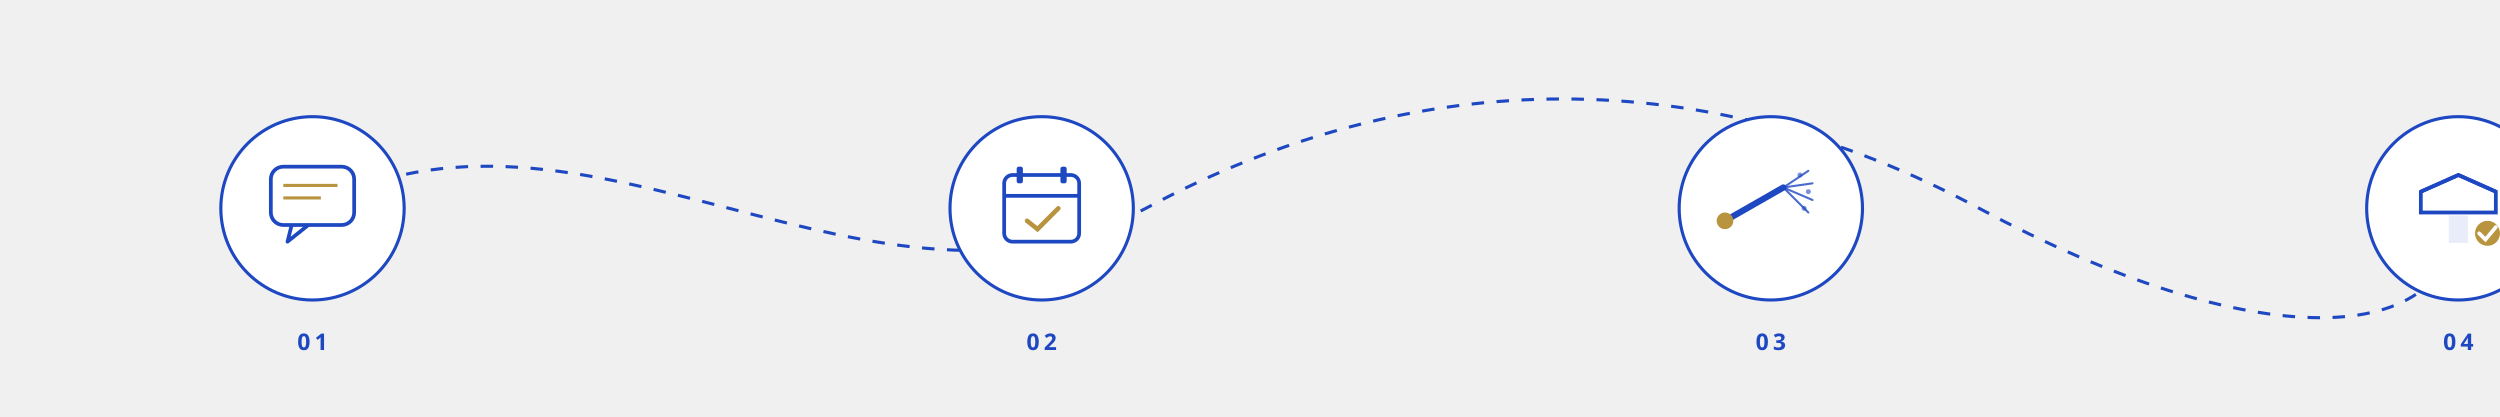
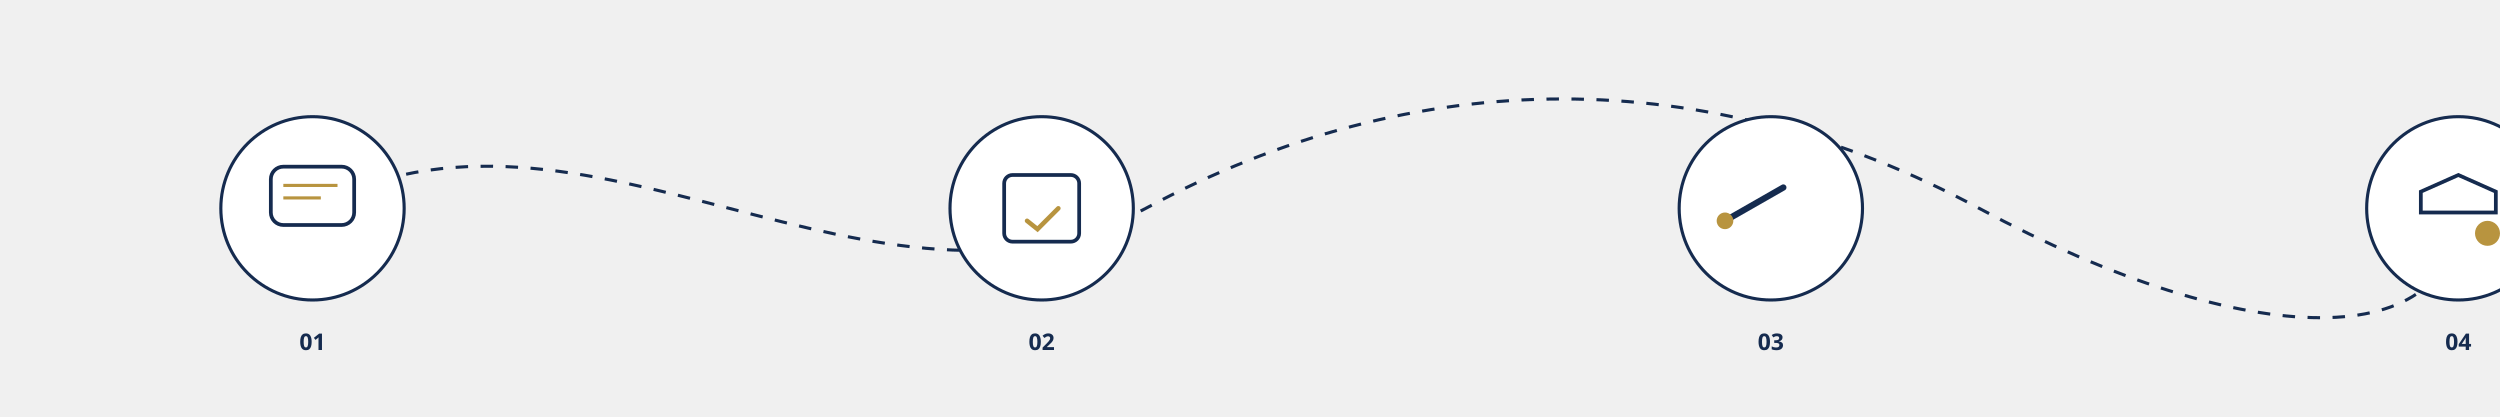
- <svg xmlns="http://www.w3.org/2000/svg" class="timeline-svg" viewBox="0 0 1200 200" fill="none" preserveAspectRatio="xMidYMid meet">
-   <path class="path-draw" d="M150 100 C 280 30, 420 170, 550 100 S 820 30, 950 100 S 1180 170, 1180 100" stroke="#1E47C2" stroke-width="1.5" stroke-dasharray="6 6" pathLength="1" />
+ <svg xmlns="http://www.w3.org/2000/svg" viewBox="0 0 1200 200" fill="none" preserveAspectRatio="xMidYMid meet">
+   <path d="M150 100 C 280 30, 420 170, 550 100 S 820 30, 950 100 S 1180 170, 1180 100" stroke="#152B4F" stroke-width="1.5" stroke-dasharray="6 6" />
  <g transform="translate(150 100)">
-     <circle r="44" fill="#FFFFFF" stroke="#1E47C2" stroke-width="1.5" />
+     <circle r="44" fill="#FFFFFF" stroke="#152B4F" stroke-width="1.5" />
    <g transform="translate(-20 -20)">
-       <rect x="0" y="0" width="40" height="28" rx="6" fill="none" stroke="#1E47C2" stroke-width="1.8" />
-       <path d="M10 28 L8 36 L18 28" fill="none" stroke="#1E47C2" stroke-width="1.8" stroke-linejoin="round" />
+       <rect x="0" y="0" width="40" height="28" rx="6" fill="none" stroke="#152B4F" stroke-width="1.8" />
      <line x1="6" y1="9" x2="32" y2="9" stroke="#B8943F" stroke-width="1.5" />
      <line x1="6" y1="15" x2="24" y2="15" stroke="#B8943F" stroke-width="1.5" />
    </g>
-     <text y="68" text-anchor="middle" font-family="JetBrains Mono" font-size="11" fill="#1E47C2" font-weight="600" letter-spacing="2">01</text>
+     <text y="68" text-anchor="middle" font-family="JetBrains Mono" font-size="11" fill="#152B4F" font-weight="600">01</text>
  </g>
  <g transform="translate(500 100)">
-     <circle r="44" fill="#FFFFFF" stroke="#1E47C2" stroke-width="1.5" />
+     <circle r="44" fill="#FFFFFF" stroke="#152B4F" stroke-width="1.5" />
    <g transform="translate(-18 -20)">
-       <rect x="0" y="4" width="36" height="32" rx="4" fill="none" stroke="#1E47C2" stroke-width="1.8" />
-       <line x1="0" y1="14" x2="36" y2="14" stroke="#1E47C2" stroke-width="1.8" />
-       <rect x="6" y="0" width="3" height="8" fill="#1E47C2" rx="1" />
-       <rect x="27" y="0" width="3" height="8" fill="#1E47C2" rx="1" />
+       <rect x="0" y="4" width="36" height="32" rx="4" fill="none" stroke="#152B4F" stroke-width="1.8" />
      <path d="M11 26 L16 30 L26 20" stroke="#B8943F" stroke-width="2.2" fill="none" stroke-linecap="round" />
    </g>
-     <text y="68" text-anchor="middle" font-family="JetBrains Mono" font-size="11" fill="#1E47C2" font-weight="600" letter-spacing="2">02</text>
+     <text y="68" text-anchor="middle" font-family="JetBrains Mono" font-size="11" fill="#152B4F" font-weight="600">02</text>
  </g>
  <g transform="translate(850 100)">
-     <circle r="44" fill="#FFFFFF" stroke="#1E47C2" stroke-width="1.5" />
+     <circle r="44" fill="#FFFFFF" stroke="#152B4F" stroke-width="1.5" />
    <g transform="translate(-22 -16)">
-       <line x1="0" y1="22" x2="28" y2="6" stroke="#1E47C2" stroke-width="3" stroke-linecap="round" />
+       <line x1="0" y1="22" x2="28" y2="6" stroke="#152B4F" stroke-width="3" stroke-linecap="round" />
      <circle cx="0" cy="22" r="4" fill="#B8943F" />
-       <path d="M28 6 L40 -2" stroke="#1E47C2" stroke-width="1" stroke-linecap="round" opacity="0.8" />
-       <path d="M28 6 L42 4" stroke="#1E47C2" stroke-width="1" stroke-linecap="round" opacity="0.8" />
-       <path d="M28 6 L42 12" stroke="#1E47C2" stroke-width="1" stroke-linecap="round" opacity="0.8" />
-       <path d="M28 6 L40 18" stroke="#1E47C2" stroke-width="1" stroke-linecap="round" opacity="0.8" />
-       <circle cx="36" cy="0" r="1.2" fill="#1E47C2" opacity="0.6" />
-       <circle cx="40" cy="8" r="1.2" fill="#1E47C2" opacity="0.6" />
-       <circle cx="38" cy="16" r="1.2" fill="#1E47C2" opacity="0.6" />
    </g>
-     <text y="68" text-anchor="middle" font-family="JetBrains Mono" font-size="11" fill="#1E47C2" font-weight="600" letter-spacing="2">03</text>
+     <text y="68" text-anchor="middle" font-family="JetBrains Mono" font-size="11" fill="#152B4F" font-weight="600">03</text>
  </g>
  <g transform="translate(1180 100)">
-     <circle r="44" fill="#FFFFFF" stroke="#1E47C2" stroke-width="1.5" />
+     <circle r="44" fill="#FFFFFF" stroke="#152B4F" stroke-width="1.5" />
    <g transform="translate(-18 -16)">
-       <path d="M0 18 L0 8 L18 0 L36 8 L36 18 L0 18 Z" fill="none" stroke="#1E47C2" stroke-width="1.8" />
-       <path d="M0 8 L18 0 L36 8" fill="none" stroke="#1E47C2" stroke-width="1.8" />
-       <rect x="14" y="20" width="8" height="12" fill="#1E47C2" opacity="0.1" stroke="#1E47C2" stroke-width="1.2" />
+       <path d="M0 18 L0 8 L18 0 L36 8 L36 18 L0 18 Z" fill="none" stroke="#152B4F" stroke-width="1.8" />
      <circle cx="32" cy="28" r="6" fill="#B8943F" />
-       <path d="M28 28 L31 31 L36 25" stroke="#FFFFFF" stroke-width="1.8" fill="none" stroke-linecap="round" />
    </g>
-     <text y="68" text-anchor="middle" font-family="JetBrains Mono" font-size="11" fill="#1E47C2" font-weight="600" letter-spacing="2">04</text>
+     <text y="68" text-anchor="middle" font-family="JetBrains Mono" font-size="11" fill="#152B4F" font-weight="600">04</text>
  </g>
</svg>
